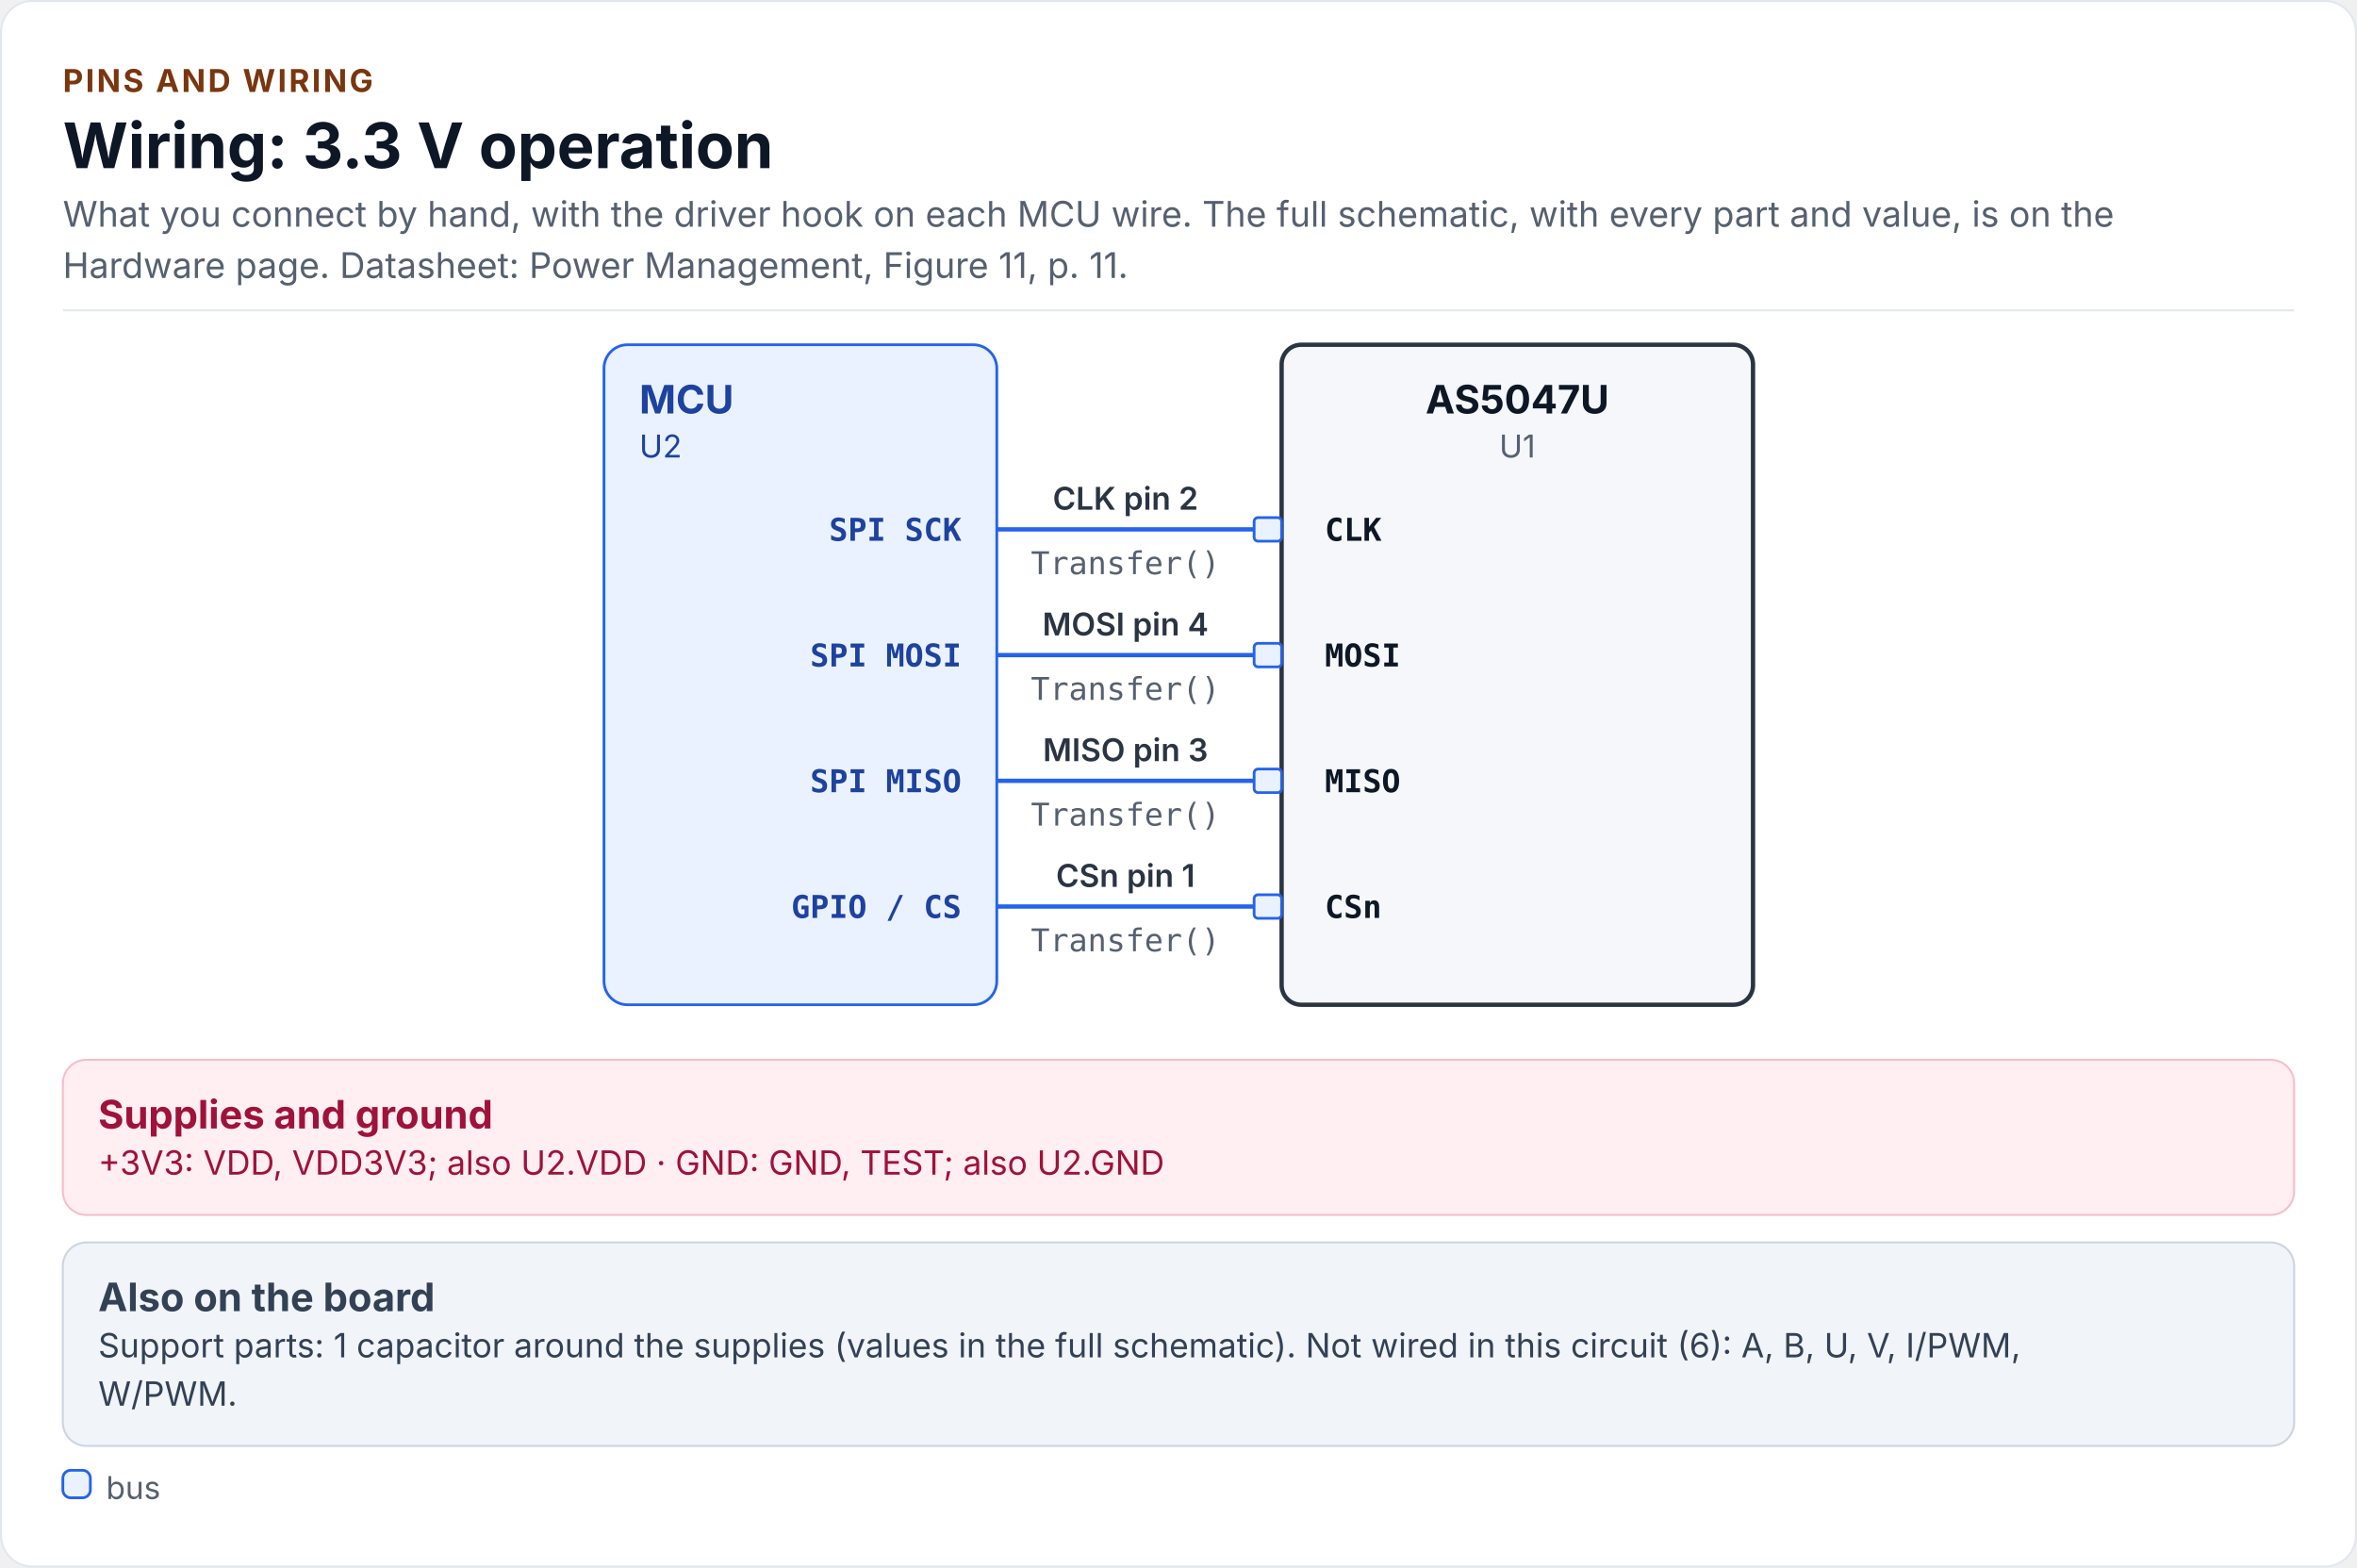
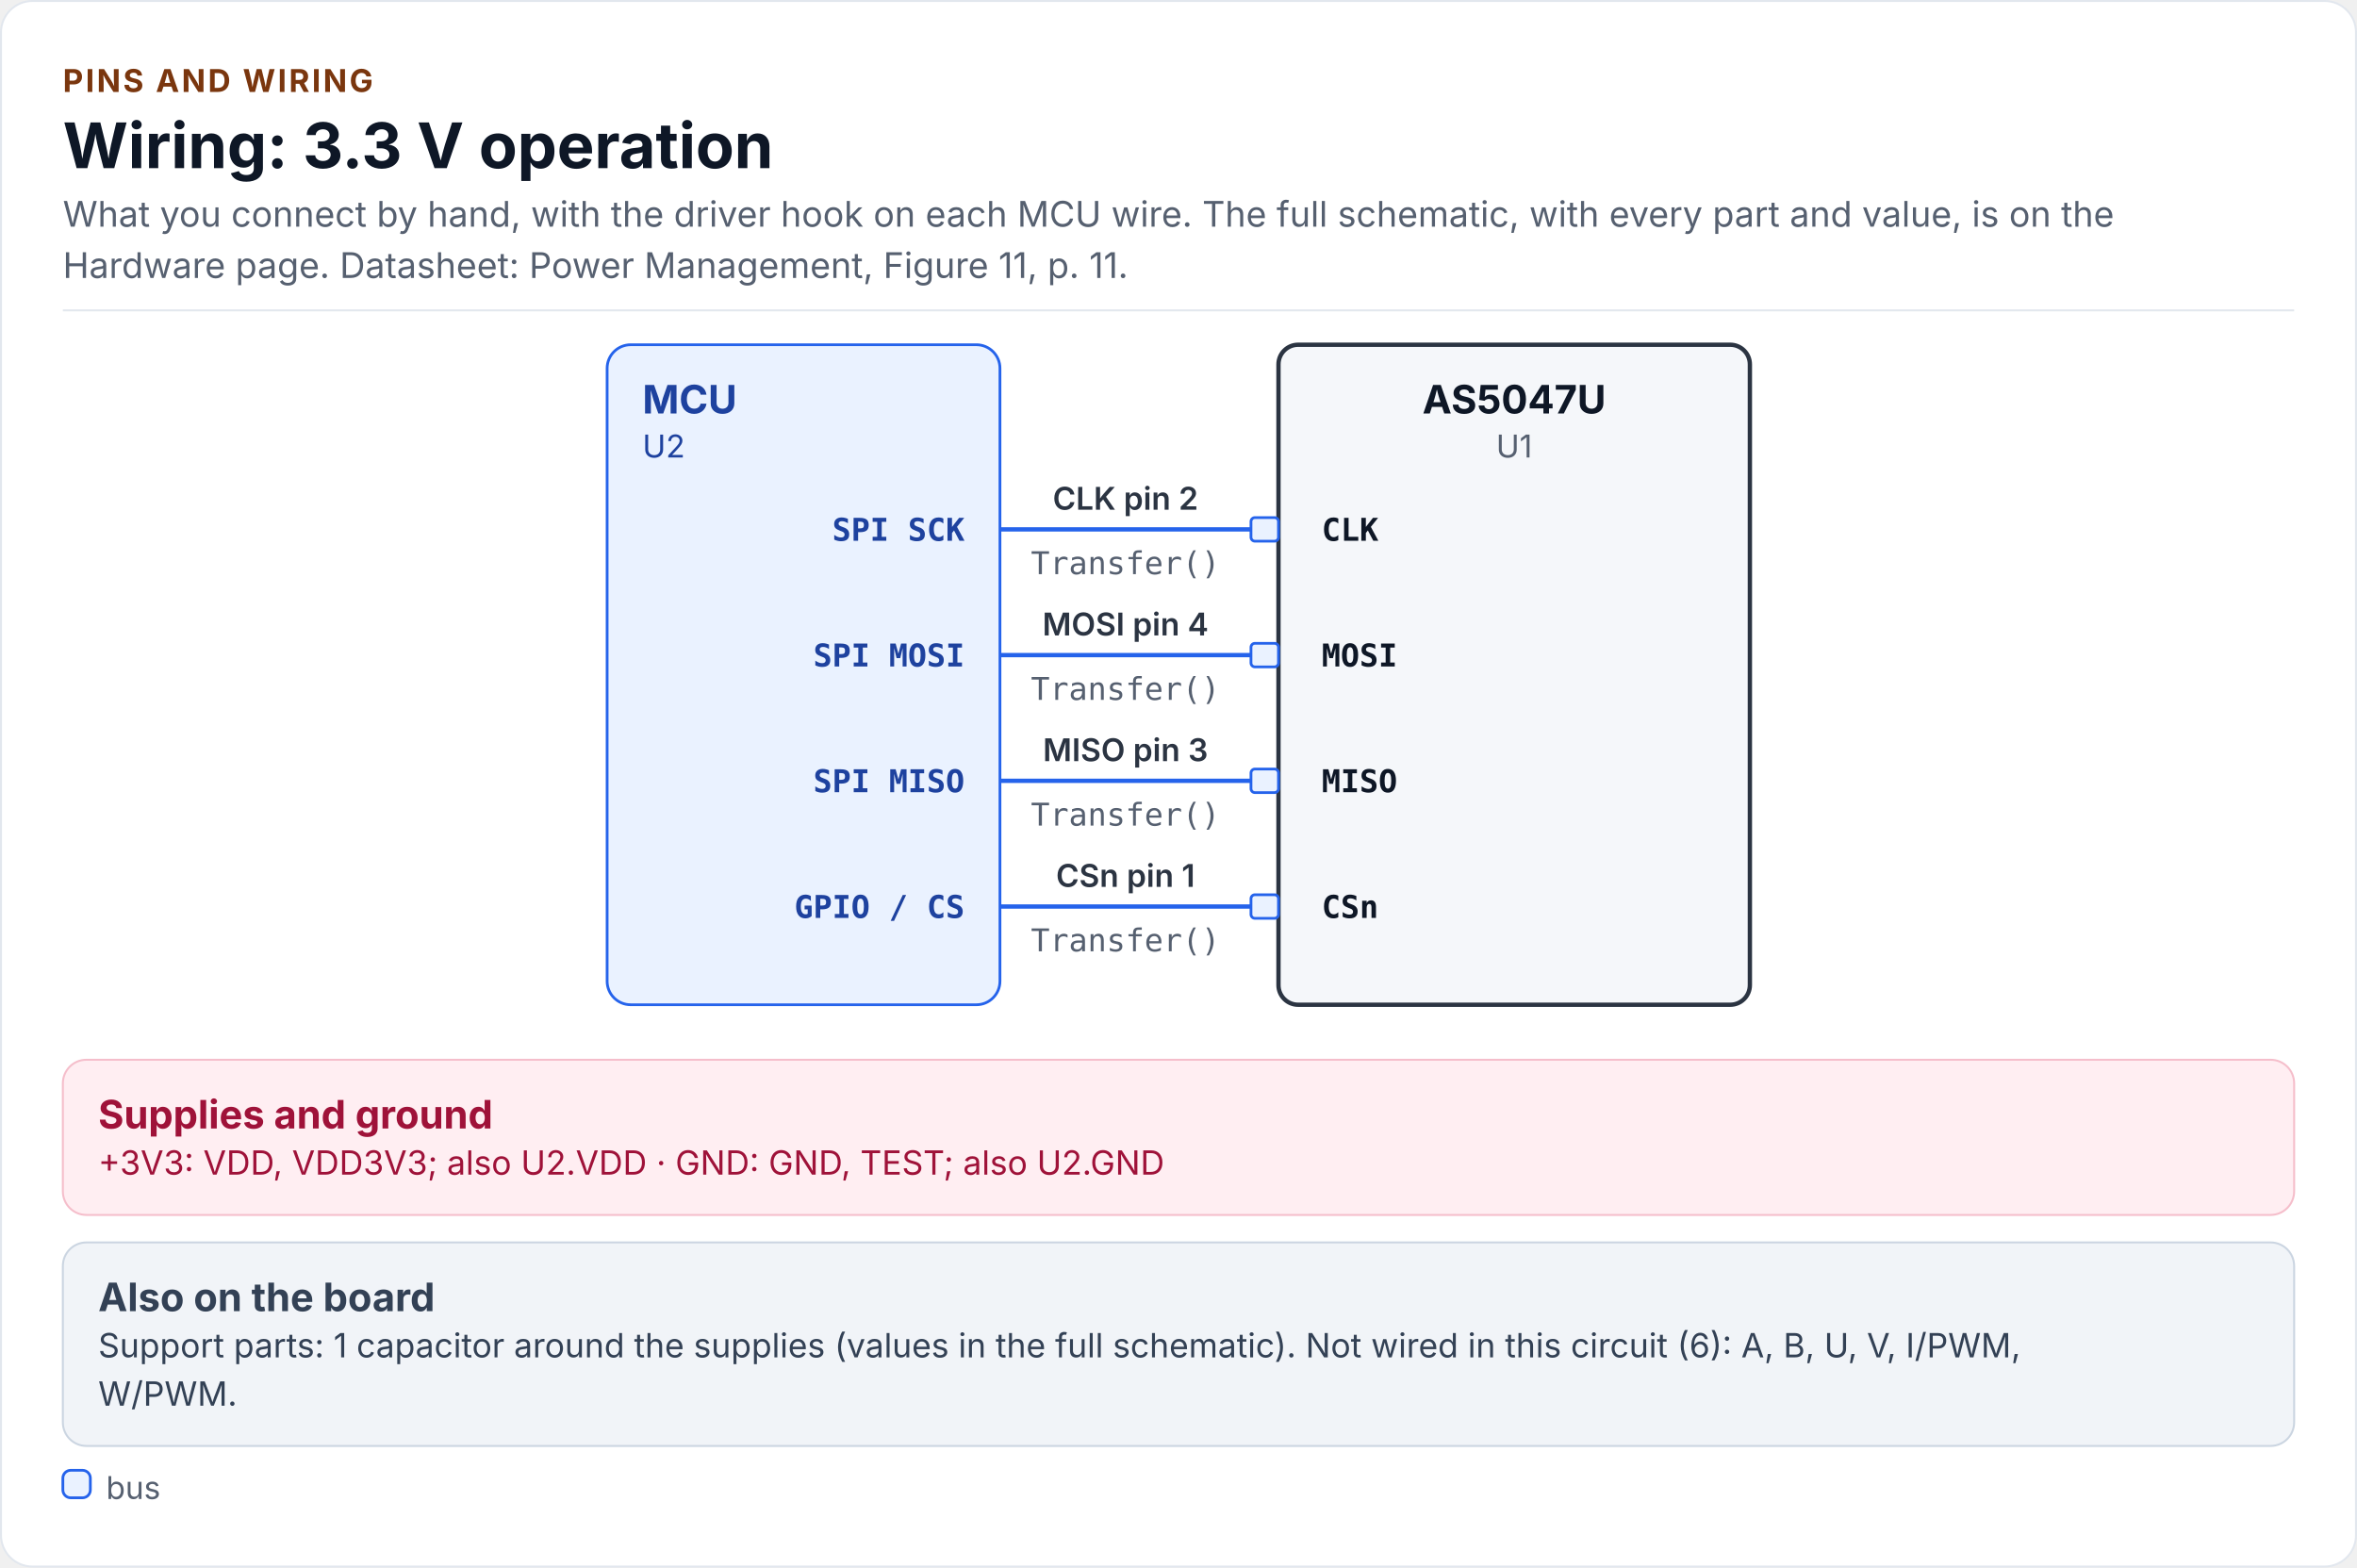
<svg xmlns="http://www.w3.org/2000/svg" width="1200" height="798" viewBox="0 0 1200 798" role="img" aria-labelledby="chip-wiring-supply-3v3-title chip-wiring-supply-3v3-desc" font-family="Inter, 'Segoe UI', Roboto, 'Helvetica Neue', Arial, sans-serif">
  <rect x="0.5" y="0.5" width="1199" height="797" rx="16" fill="#FFFFFF" stroke="#E2E7EE" />
  <text x="32" y="46.8" font-size="16" font-weight="700" letter-spacing="1.2" fill="#7A360E">PINS AND WIRING</text>
  <text x="32" y="85.6" font-size="32" font-weight="700" fill="#0E1726">Wiring: 3.3 V operation</text>
  <text x="32" y="115.4" font-size="18" fill="#566070">What you connect by hand, with the driver hook on each MCU wire. The full schematic, with every part and value, is on the</text>
  <text x="32" y="141.5" font-size="18" fill="#566070">Hardware page. Datasheet: Power Management, Figure 11, p. 11.</text>
  <rect x="32" y="157.5" width="1136" height="1" fill="#E2E7EE" />
-   <path d="M507.5 269.5 L638.5 269.5" fill="none" stroke="#2563EB" stroke-width="2.2" />
-   <path d="M507.5 333.5 L638.5 333.5" fill="none" stroke="#2563EB" stroke-width="2.2" />
-   <path d="M507.5 397.5 L638.5 397.5" fill="none" stroke="#2563EB" stroke-width="2.2" />
-   <path d="M507.5 461.5 L638.5 461.5" fill="none" stroke="#2563EB" stroke-width="2.2" />
-   <rect x="652.5" y="175.5" width="240" height="336" rx="10" fill="#F5F7FA" stroke="#2B3442" stroke-width="2.2" />
-   <rect x="307.5" y="175.5" width="200" height="336" rx="12" fill="#EAF2FF" stroke="#2563EB" stroke-width="1.4" />
+   <path d="M509.1 269.5 L636.9 269.5" fill="none" stroke="#2563EB" stroke-width="2.2" />
+   <path d="M509.1 333.5 L636.9 333.5" fill="none" stroke="#2563EB" stroke-width="2.2" />
+   <path d="M509.1 397.5 L636.9 397.5" fill="none" stroke="#2563EB" stroke-width="2.2" />
+   <path d="M509.1 461.5 L636.9 461.5" fill="none" stroke="#2563EB" stroke-width="2.2" />
+   <rect x="650.9" y="175.5" width="240" height="336" rx="10" fill="#F5F7FA" stroke="#2B3442" stroke-width="2.2" />
+   <rect x="309.1" y="175.5" width="200" height="336" rx="12" fill="#EAF2FF" stroke="#2563EB" stroke-width="1.4" />
  <rect x="32" y="539.5" width="1136" height="79" rx="12" fill="#FFEEF2" stroke="#F5BECB" stroke-width="1" />
  <rect x="32" y="632.5" width="1136" height="103.6" rx="12" fill="#F1F4F8" stroke="#CBD5E1" stroke-width="1" />
-   <text x="772.5" y="210.5" font-size="20" font-weight="700" text-anchor="middle" fill="#0E1726">AS5047U</text>
-   <text x="772.5" y="232.9" font-size="16" text-anchor="middle" fill="#566070">U1</text>
-   <text x="325.5" y="210.5" font-size="20" font-weight="700" fill="#1E429F">MCU</text>
-   <text x="325.5" y="232.9" font-size="16" fill="#1E429F">U2</text>
-   <text x="489.5" y="275.3" font-size="16" font-weight="600" font-family="'JetBrains Mono', 'SFMono-Regular', Menlo, Consolas, monospace" text-anchor="end" fill="#1E429F">SPI SCK</text>
-   <text x="674.5" y="275.3" font-size="16" font-weight="700" font-family="'JetBrains Mono', 'SFMono-Regular', Menlo, Consolas, monospace" fill="#0E1726">CLK</text>
-   <rect x="638.5" y="263.5" width="14" height="12" rx="2" fill="#EAF2FF" stroke="#2563EB" stroke-width="1.4" />
+   <text x="770.9" y="210.5" font-size="20" font-weight="700" text-anchor="middle" fill="#0E1726">AS5047U</text>
+   <text x="770.9" y="232.9" font-size="16" text-anchor="middle" fill="#566070">U1</text>
+   <text x="327.1" y="210.5" font-size="20" font-weight="700" fill="#1E429F">MCU</text>
+   <text x="327.1" y="232.9" font-size="16" fill="#1E429F">U2</text>
+   <text x="491.1" y="275.3" font-size="16" font-weight="600" font-family="'JetBrains Mono', 'SFMono-Regular', Menlo, Consolas, monospace" text-anchor="end" fill="#1E429F">SPI SCK</text>
+   <text x="672.9" y="275.3" font-size="16" font-weight="700" font-family="'JetBrains Mono', 'SFMono-Regular', Menlo, Consolas, monospace" fill="#0E1726">CLK</text>
+   <rect x="636.9" y="263.5" width="14" height="12" rx="2" fill="#EAF2FF" stroke="#2563EB" stroke-width="1.4" />
  <text x="573" y="259.5" font-size="16" font-weight="600" text-anchor="middle" fill="#2B3442">CLK  pin 2</text>
  <text x="573" y="292.3" font-size="16" font-family="'JetBrains Mono', 'SFMono-Regular', Menlo, Consolas, monospace" text-anchor="middle" fill="#566070">Transfer()</text>
-   <text x="489.5" y="339.3" font-size="16" font-weight="600" font-family="'JetBrains Mono', 'SFMono-Regular', Menlo, Consolas, monospace" text-anchor="end" fill="#1E429F">SPI MOSI</text>
-   <text x="674.5" y="339.3" font-size="16" font-weight="700" font-family="'JetBrains Mono', 'SFMono-Regular', Menlo, Consolas, monospace" fill="#0E1726">MOSI</text>
-   <rect x="638.5" y="327.5" width="14" height="12" rx="2" fill="#EAF2FF" stroke="#2563EB" stroke-width="1.4" />
+   <text x="491.1" y="339.3" font-size="16" font-weight="600" font-family="'JetBrains Mono', 'SFMono-Regular', Menlo, Consolas, monospace" text-anchor="end" fill="#1E429F">SPI MOSI</text>
+   <text x="672.9" y="339.3" font-size="16" font-weight="700" font-family="'JetBrains Mono', 'SFMono-Regular', Menlo, Consolas, monospace" fill="#0E1726">MOSI</text>
+   <rect x="636.9" y="327.5" width="14" height="12" rx="2" fill="#EAF2FF" stroke="#2563EB" stroke-width="1.4" />
  <text x="573" y="323.5" font-size="16" font-weight="600" text-anchor="middle" fill="#2B3442">MOSI  pin 4</text>
  <text x="573" y="356.3" font-size="16" font-family="'JetBrains Mono', 'SFMono-Regular', Menlo, Consolas, monospace" text-anchor="middle" fill="#566070">Transfer()</text>
-   <text x="489.5" y="403.3" font-size="16" font-weight="600" font-family="'JetBrains Mono', 'SFMono-Regular', Menlo, Consolas, monospace" text-anchor="end" fill="#1E429F">SPI MISO</text>
-   <text x="674.5" y="403.3" font-size="16" font-weight="700" font-family="'JetBrains Mono', 'SFMono-Regular', Menlo, Consolas, monospace" fill="#0E1726">MISO</text>
-   <rect x="638.5" y="391.5" width="14" height="12" rx="2" fill="#EAF2FF" stroke="#2563EB" stroke-width="1.4" />
+   <text x="491.1" y="403.3" font-size="16" font-weight="600" font-family="'JetBrains Mono', 'SFMono-Regular', Menlo, Consolas, monospace" text-anchor="end" fill="#1E429F">SPI MISO</text>
+   <text x="672.9" y="403.3" font-size="16" font-weight="700" font-family="'JetBrains Mono', 'SFMono-Regular', Menlo, Consolas, monospace" fill="#0E1726">MISO</text>
+   <rect x="636.9" y="391.5" width="14" height="12" rx="2" fill="#EAF2FF" stroke="#2563EB" stroke-width="1.4" />
  <text x="573" y="387.5" font-size="16" font-weight="600" text-anchor="middle" fill="#2B3442">MISO  pin 3</text>
  <text x="573" y="420.3" font-size="16" font-family="'JetBrains Mono', 'SFMono-Regular', Menlo, Consolas, monospace" text-anchor="middle" fill="#566070">Transfer()</text>
-   <text x="489.5" y="467.3" font-size="16" font-weight="600" font-family="'JetBrains Mono', 'SFMono-Regular', Menlo, Consolas, monospace" text-anchor="end" fill="#1E429F">GPIO / CS</text>
-   <text x="674.5" y="467.3" font-size="16" font-weight="700" font-family="'JetBrains Mono', 'SFMono-Regular', Menlo, Consolas, monospace" fill="#0E1726">CSn</text>
-   <rect x="638.5" y="455.5" width="14" height="12" rx="2" fill="#EAF2FF" stroke="#2563EB" stroke-width="1.4" />
+   <text x="491.1" y="467.3" font-size="16" font-weight="600" font-family="'JetBrains Mono', 'SFMono-Regular', Menlo, Consolas, monospace" text-anchor="end" fill="#1E429F">GPIO / CS</text>
+   <text x="672.9" y="467.3" font-size="16" font-weight="700" font-family="'JetBrains Mono', 'SFMono-Regular', Menlo, Consolas, monospace" fill="#0E1726">CSn</text>
+   <rect x="636.9" y="455.5" width="14" height="12" rx="2" fill="#EAF2FF" stroke="#2563EB" stroke-width="1.4" />
  <text x="573" y="451.5" font-size="16" font-weight="600" text-anchor="middle" fill="#2B3442">CSn  pin 1</text>
  <text x="573" y="484.3" font-size="16" font-family="'JetBrains Mono', 'SFMono-Regular', Menlo, Consolas, monospace" text-anchor="middle" fill="#566070">Transfer()</text>
  <text x="50" y="574.5" font-size="20" font-weight="700" fill="#9F1239">Supplies and ground</text>
  <text x="50" y="598" font-size="17" fill="#9F1239">+3V3: VDD, VDD3V3; also U2.VDD · GND: GND, TEST; also U2.GND</text>
  <text x="50" y="667.5" font-size="20" font-weight="700" fill="#334155">Also on the board</text>
  <text x="50" y="691" font-size="17" fill="#334155">Support parts: 1 capacitor around the supplies (values in the full schematic). Not wired in this circuit (6): A, B, U, V, I/PWM,</text>
  <text x="50" y="715.6" font-size="17" fill="#334155">W/PWM.</text>
  <rect x="32" y="748.5" width="14" height="14" rx="4" fill="#EAF2FF" stroke="#2563EB" stroke-width="1.4" />
  <text x="54" y="763.1" font-size="16" fill="#566070">bus</text>
</svg>
